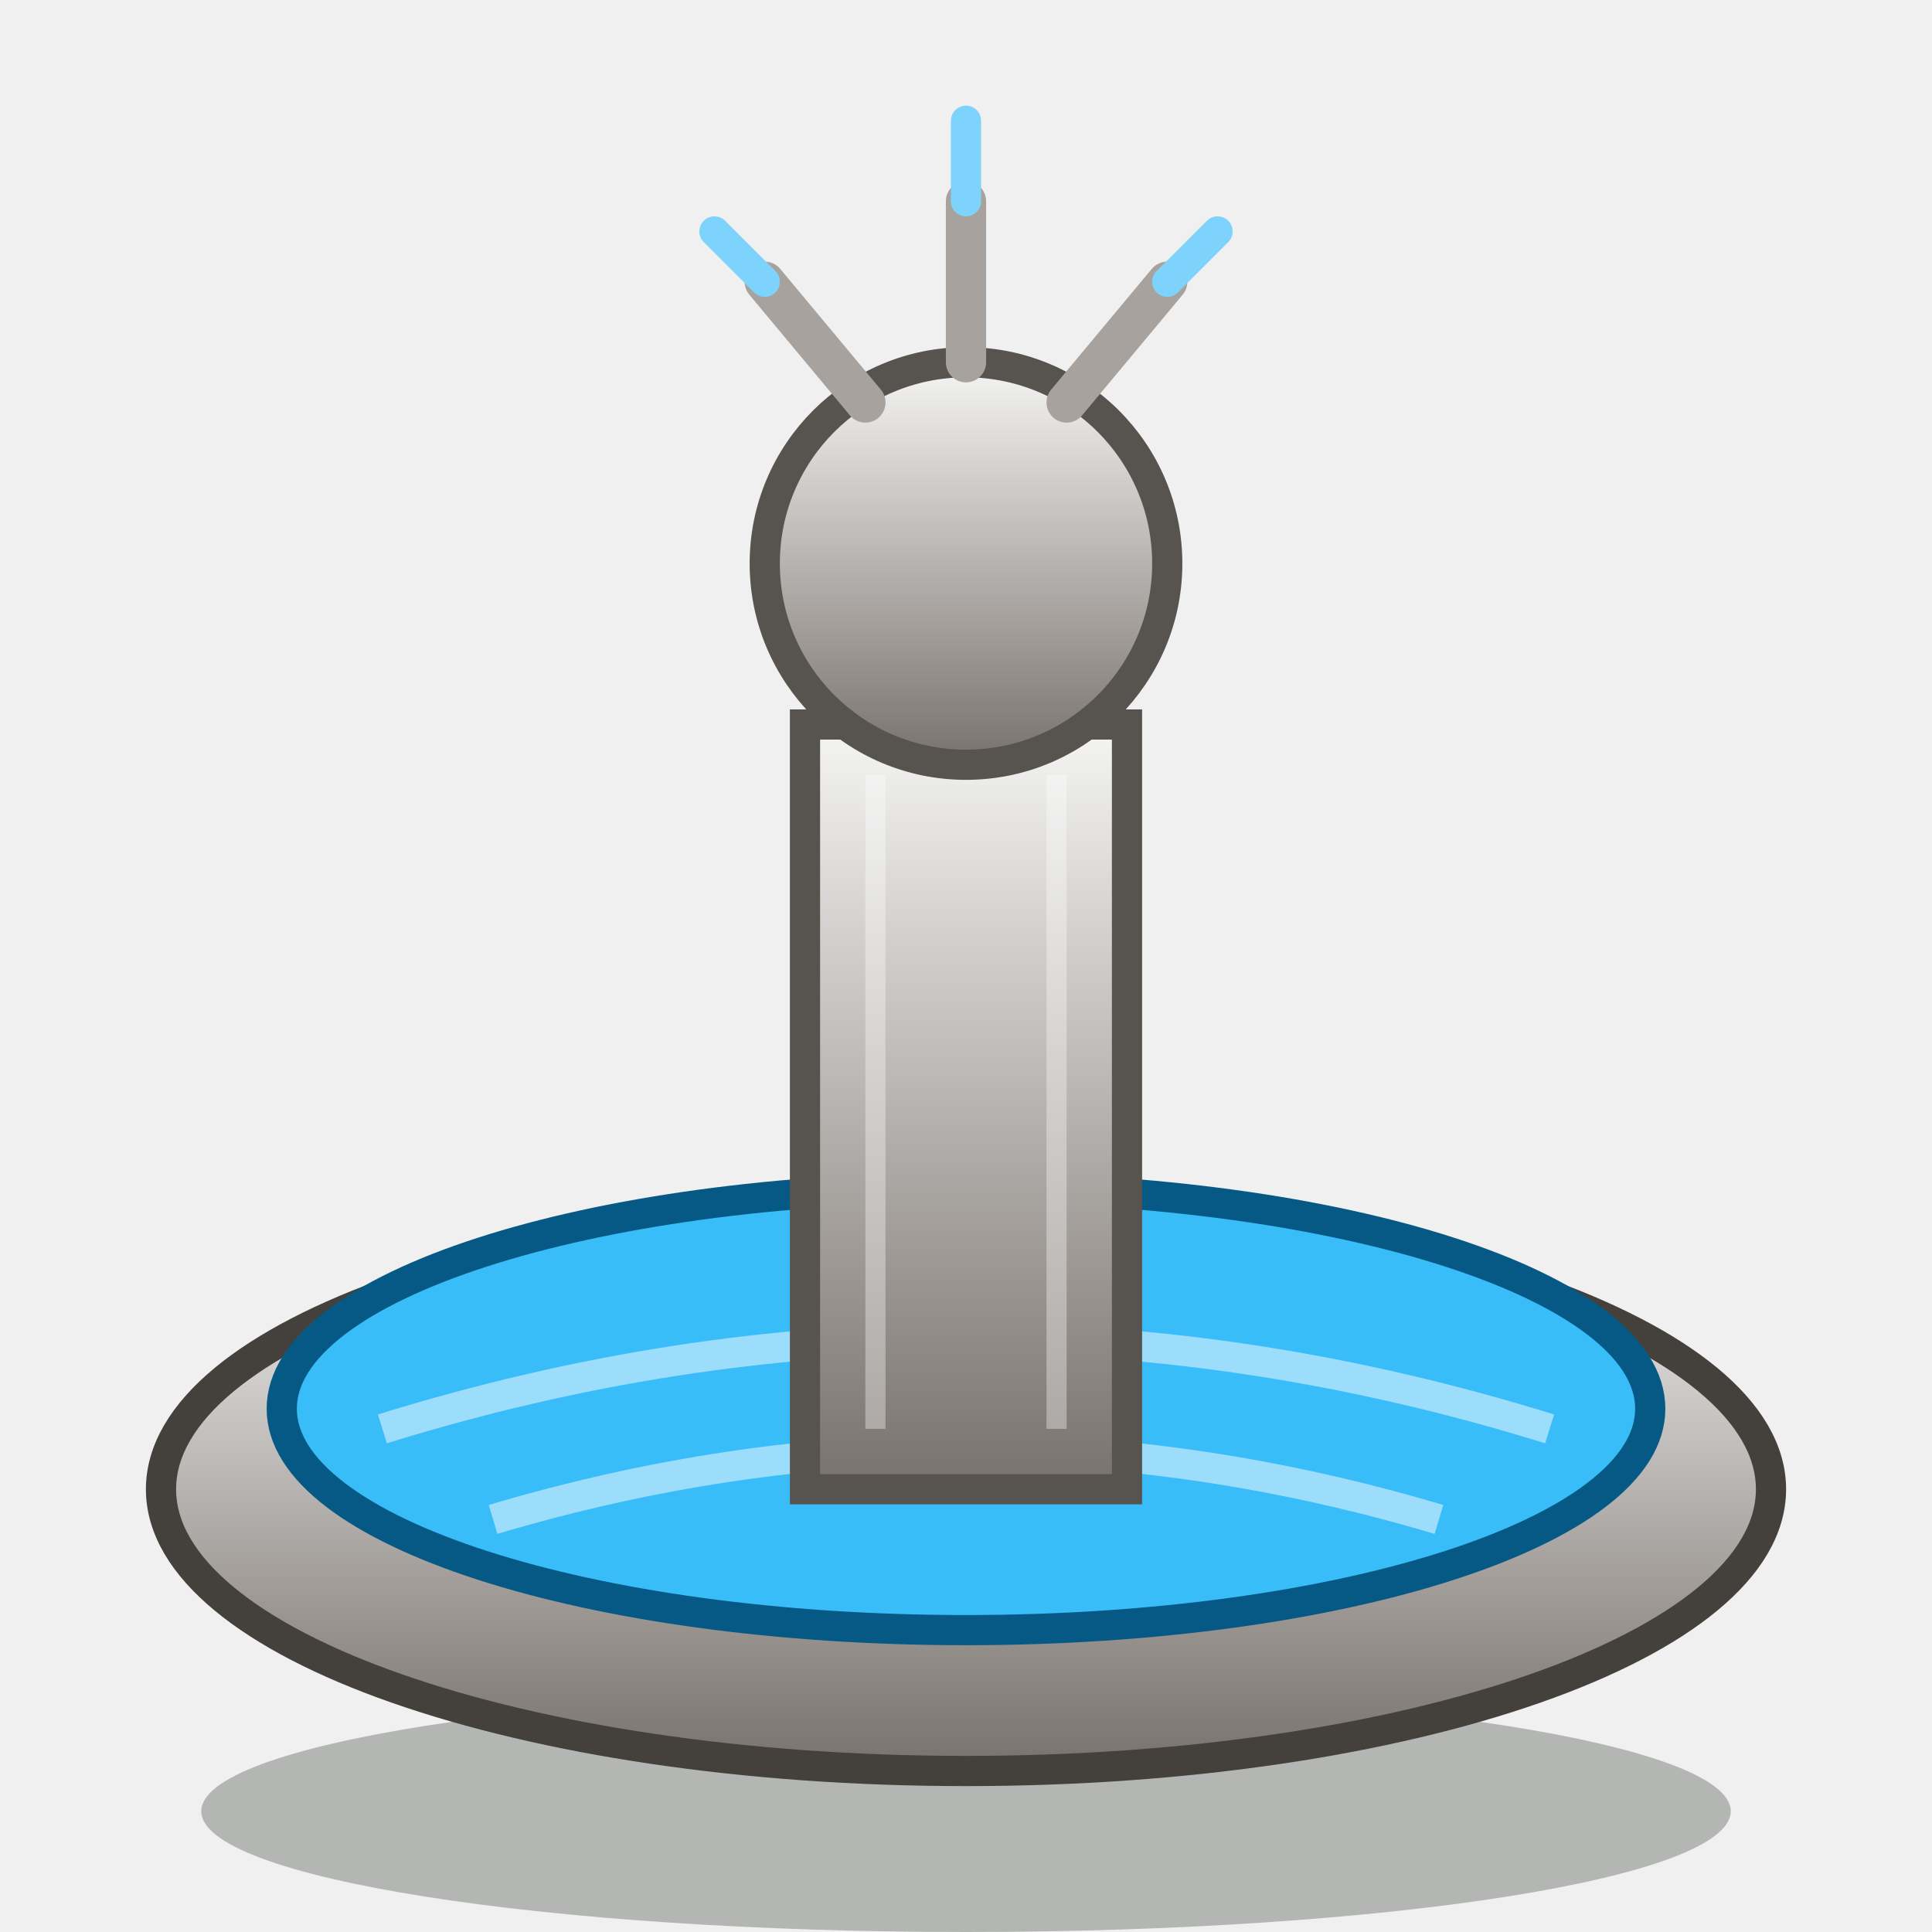
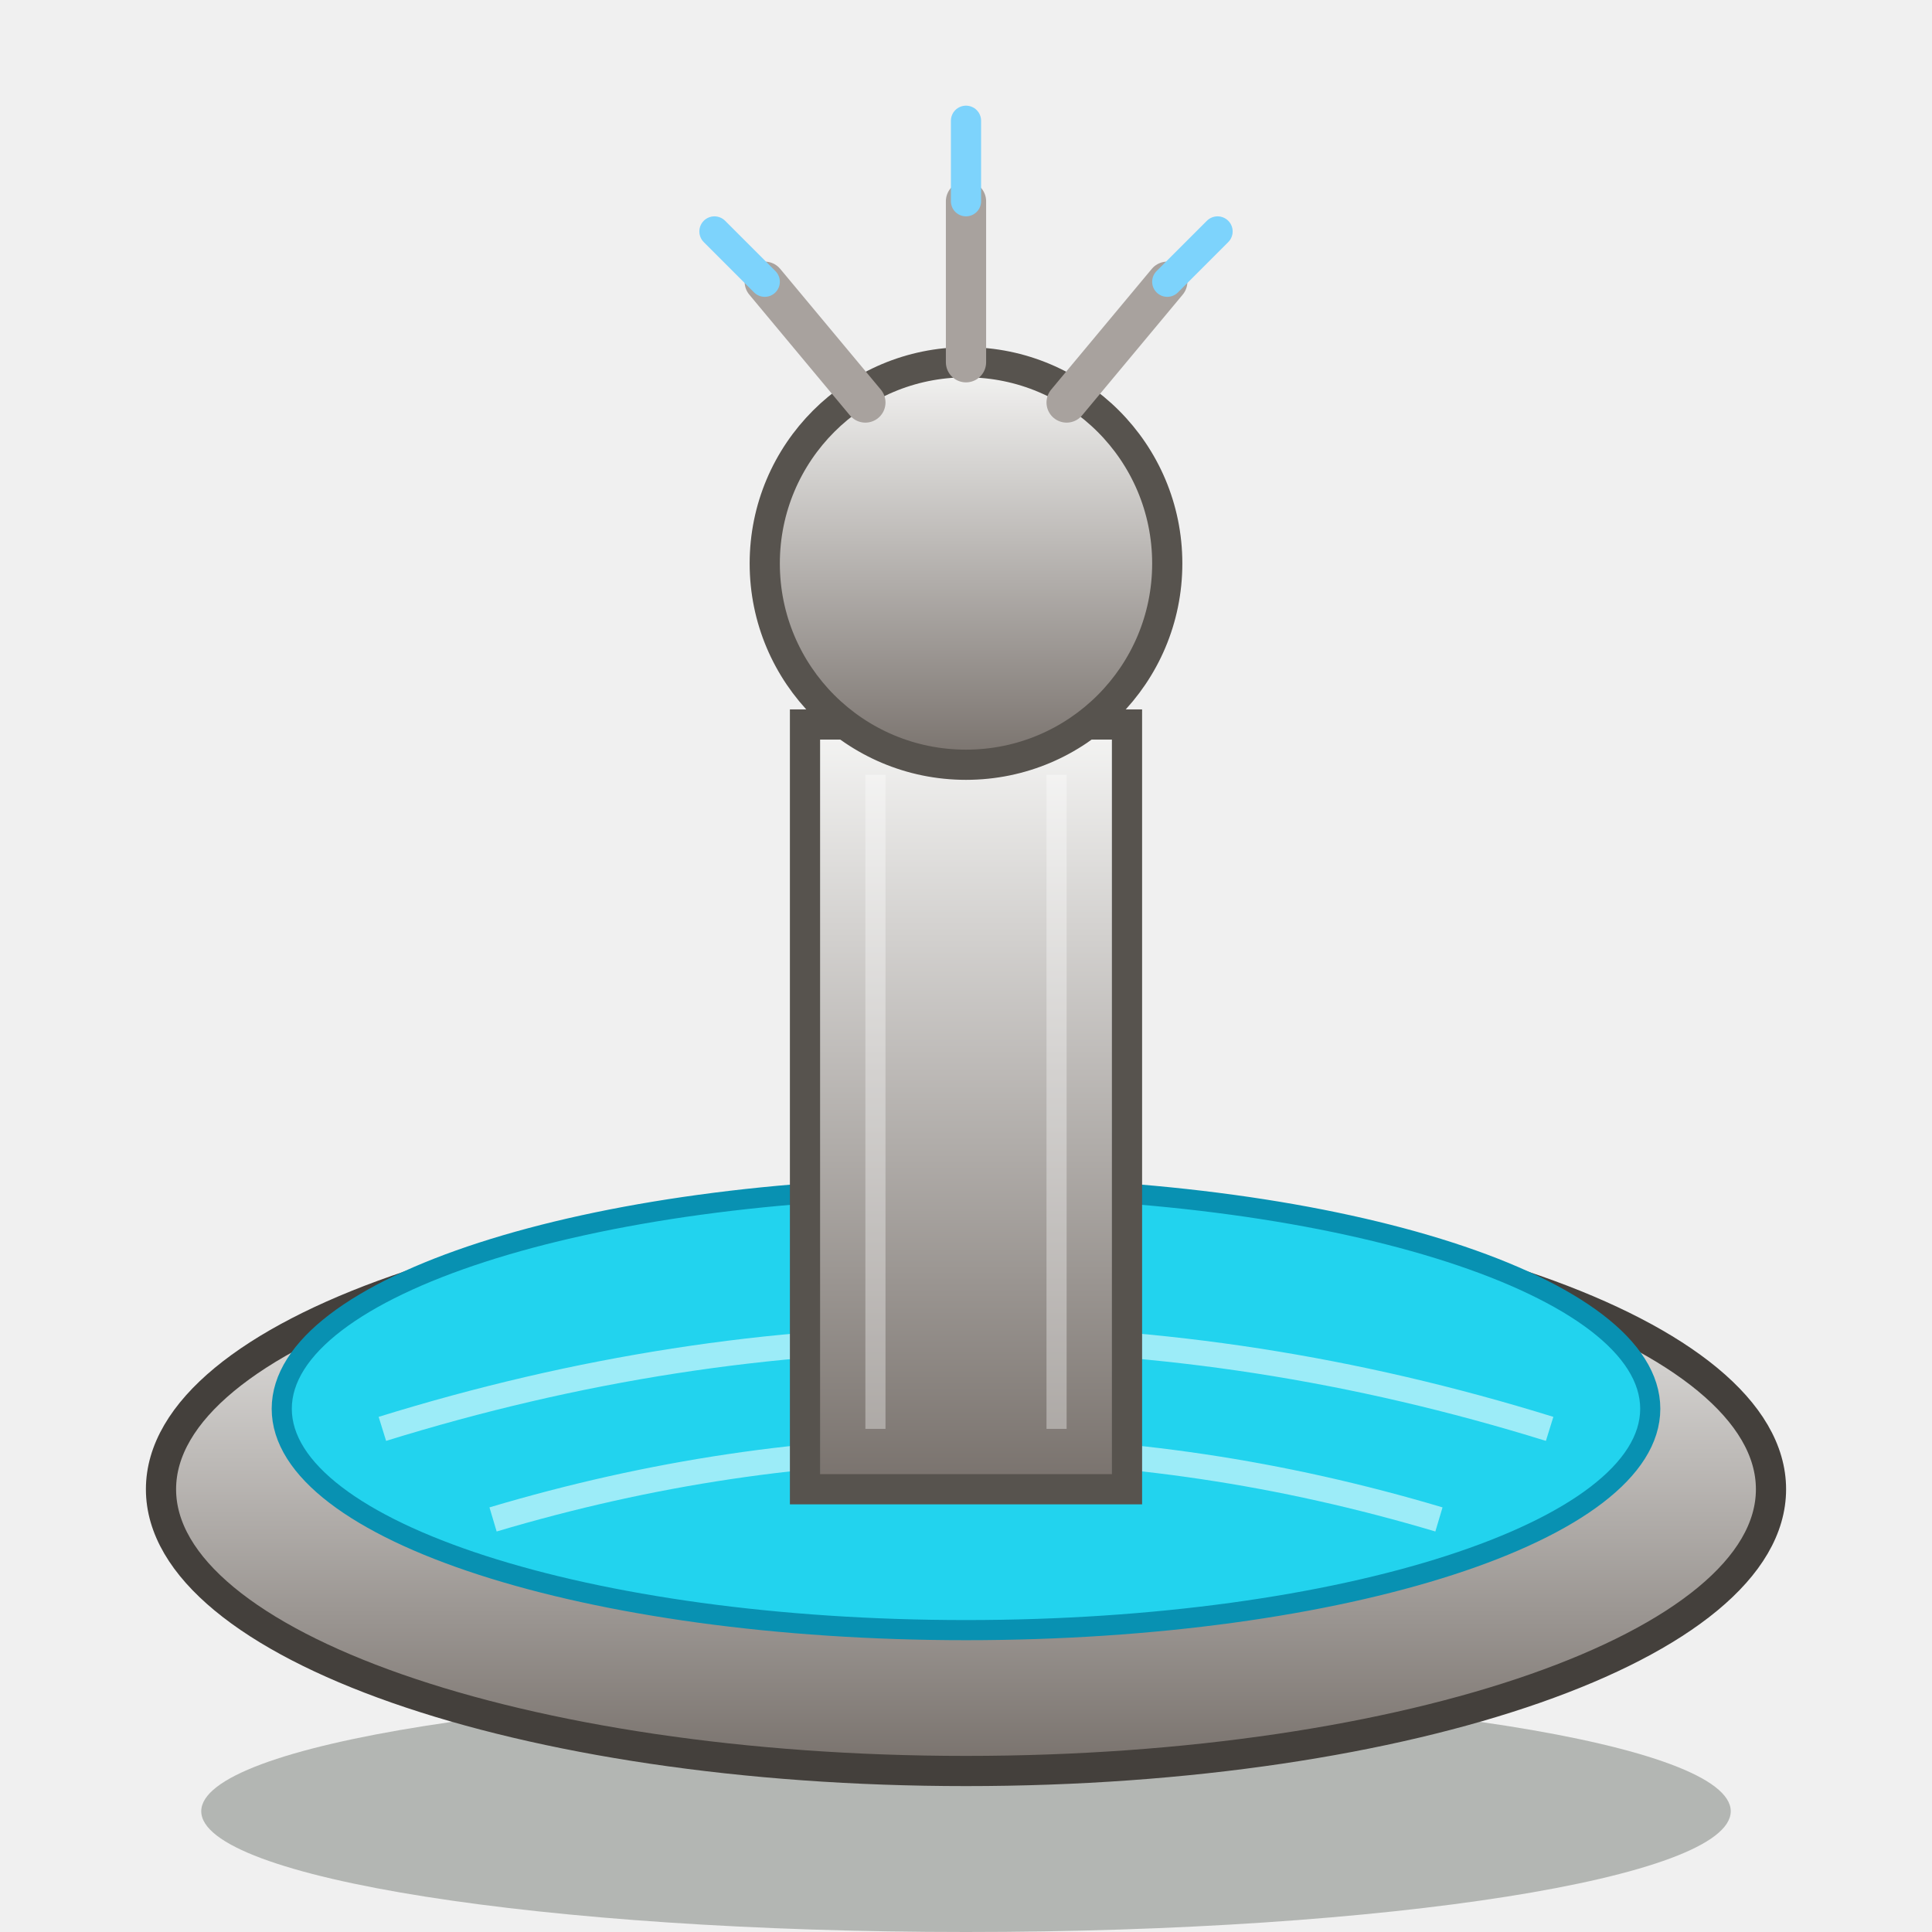
<svg xmlns="http://www.w3.org/2000/svg" viewBox="0 0 192 192" width="192" height="192">
  <defs>
    <linearGradient id="stone" x2="0" y2="1">
      <stop stop-color="#f5f5f4" />
      <stop offset="1" stop-color="#78716c" />
    </linearGradient>
  </defs>
  <ellipse cx="96" cy="180" rx="76" ry="12" fill="#172216" opacity=".28" />
  <ellipse cx="96" cy="148" rx="80" ry="28" fill="url(#stone)" stroke="#44403c" stroke-width="3" />
-   <ellipse cx="96" cy="140" rx="68" ry="22" fill="#38bdf8" stroke="#075985" stroke-width="3" />
-   <path d="M38 142q58-18 116 0M49 151q47-14 94 0" fill="none" stroke="#e0f2fe" stroke-width="3" opacity=".6" />
+   <ellipse cx="96" cy="140" rx="68" ry="22" fill="#22d3ee" stroke="#0891b2" stroke-width="2" />
+   <path d="M38 142q58-18 116 0M49 151q47-14 94 0" fill="none" stroke="#ecfeff" stroke-width="2.5" opacity=".6" />
  <path d="M80 72h32v76H80z" fill="url(#stone)" stroke="#57534e" stroke-width="3" />
  <path d="M87 77v65M105 77v65" stroke="#fff" stroke-width="2" opacity=".35" />
  <circle cx="96" cy="56" r="20" fill="url(#stone)" stroke="#57534e" stroke-width="3" />
  <path d="M96 36V20M86 40 76 28M106 40l10-12" stroke="#a8a29e" stroke-width="4" stroke-linecap="round" />
  <path d="M96 20v-8M76 28l-5-5M116 28l5-5" stroke="#7dd3fc" stroke-width="3" stroke-linecap="round" />
</svg>
